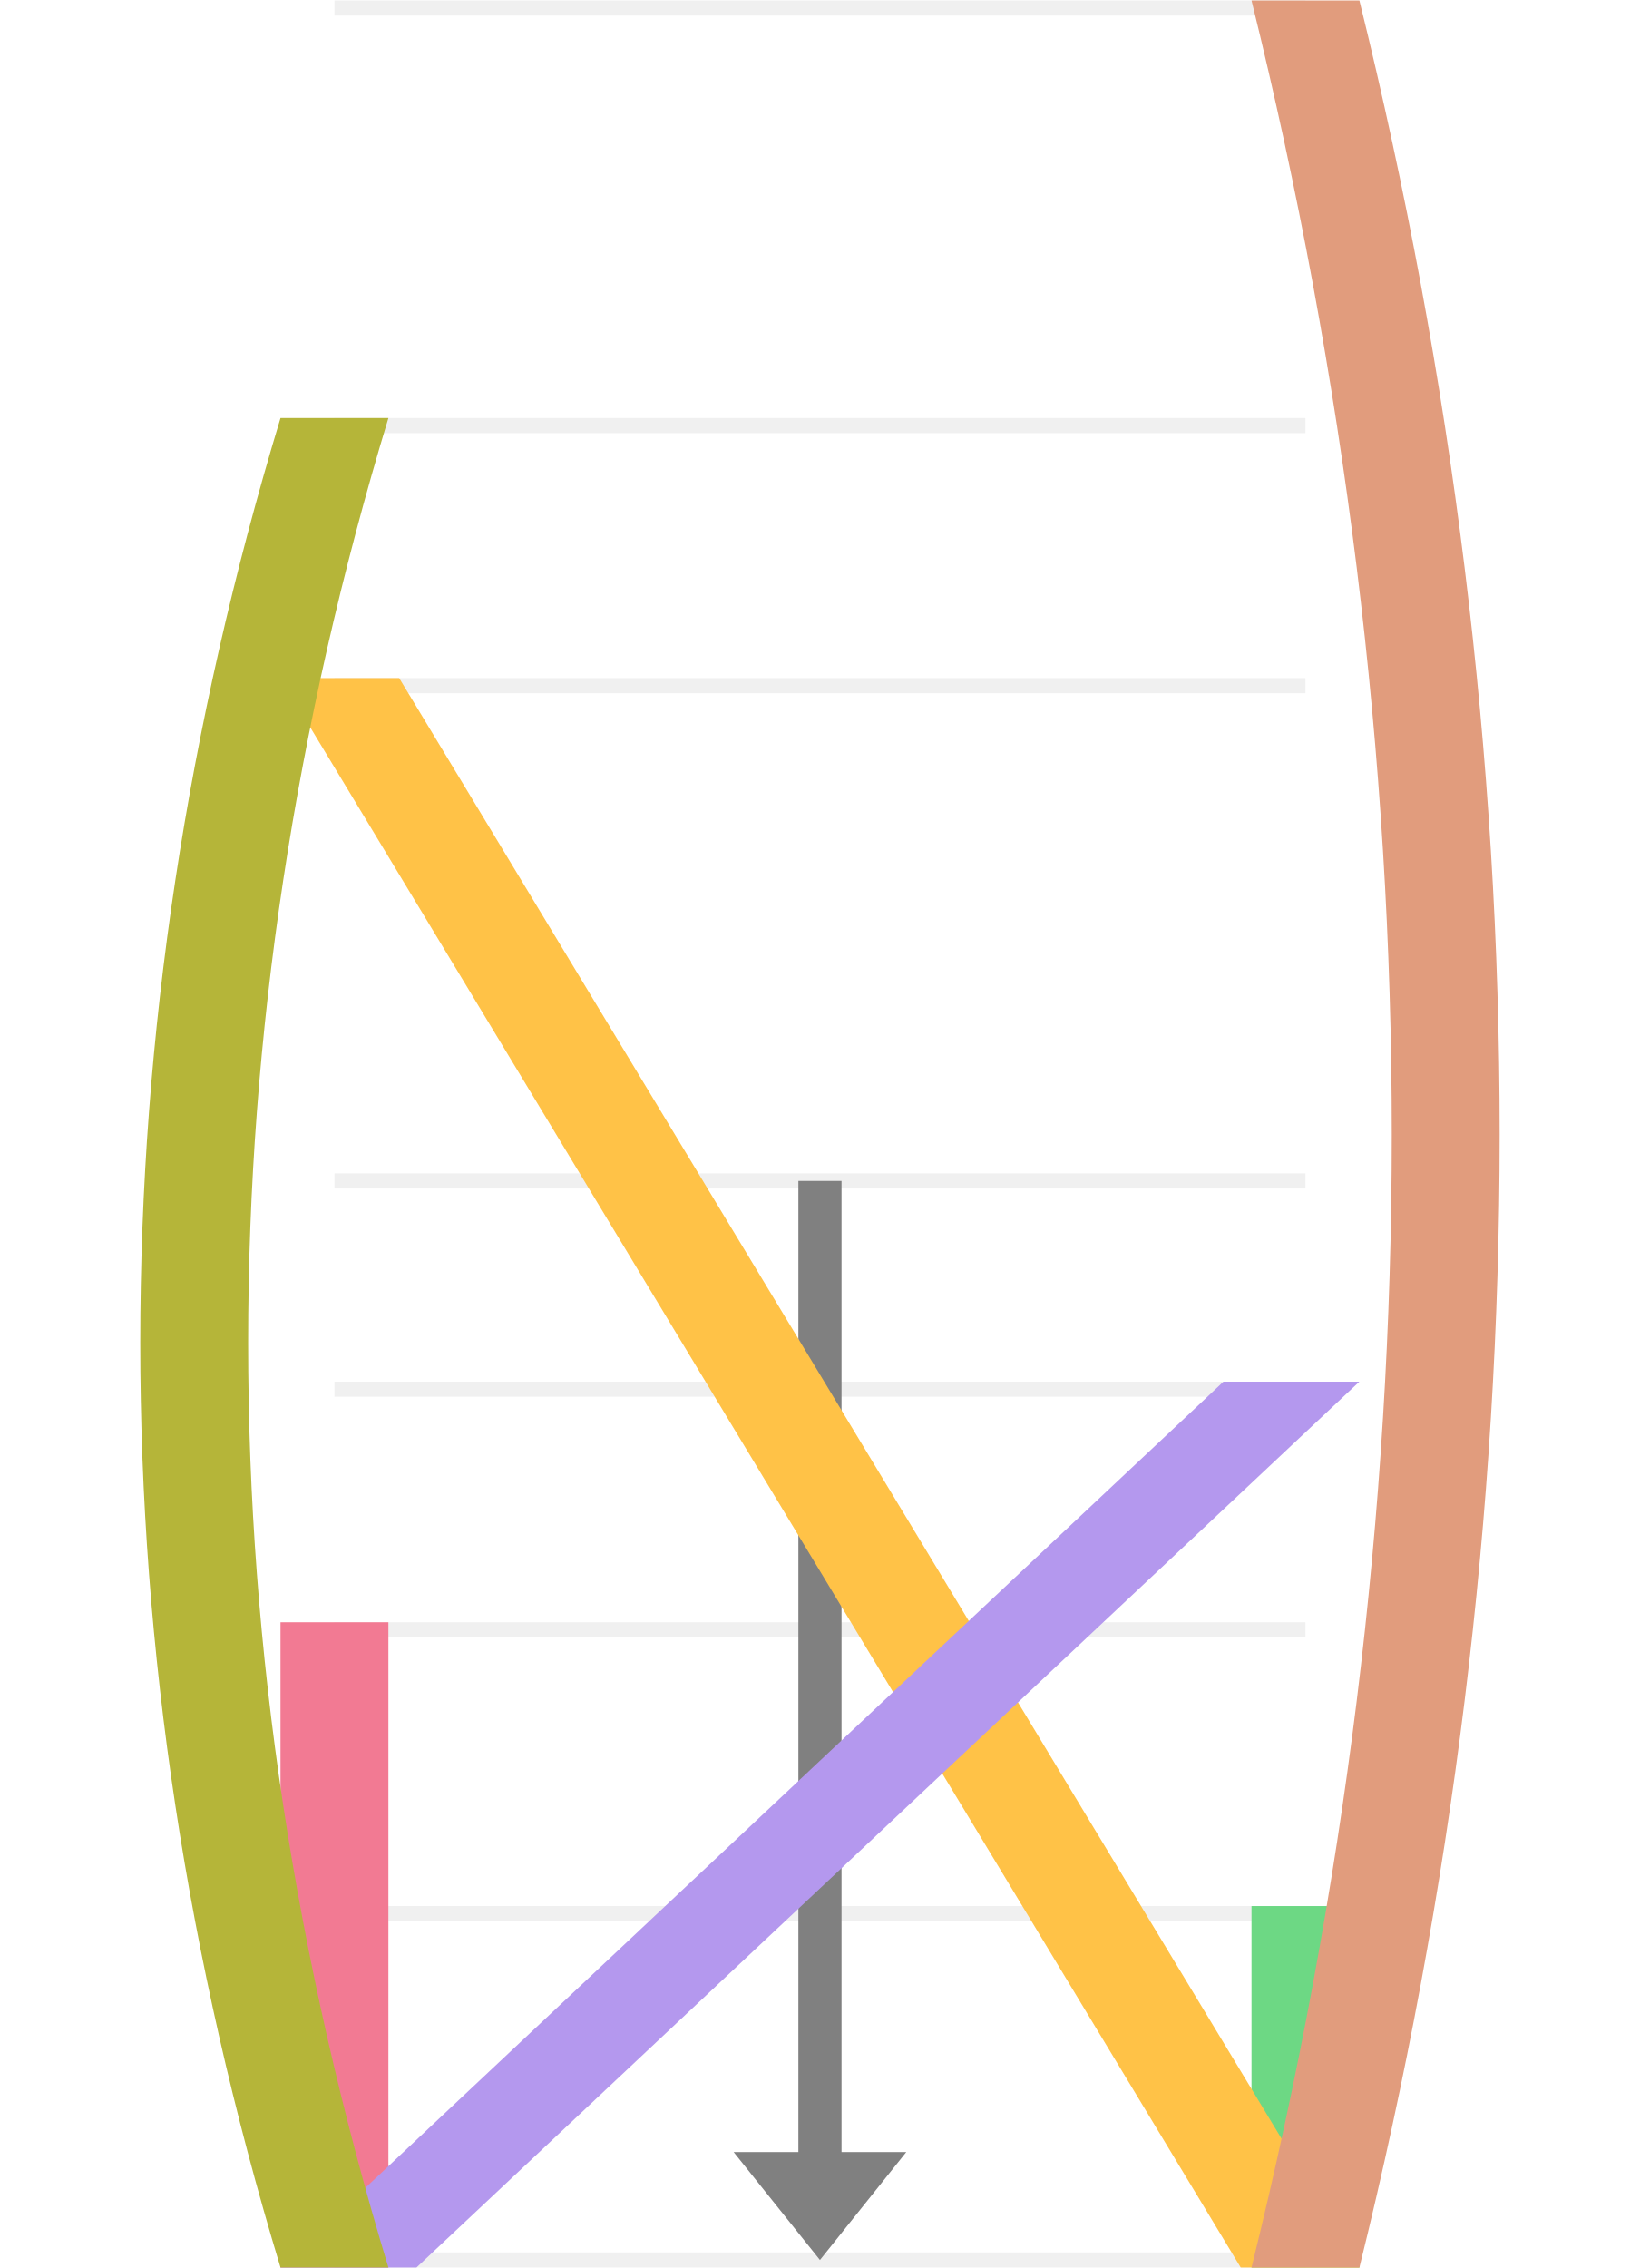
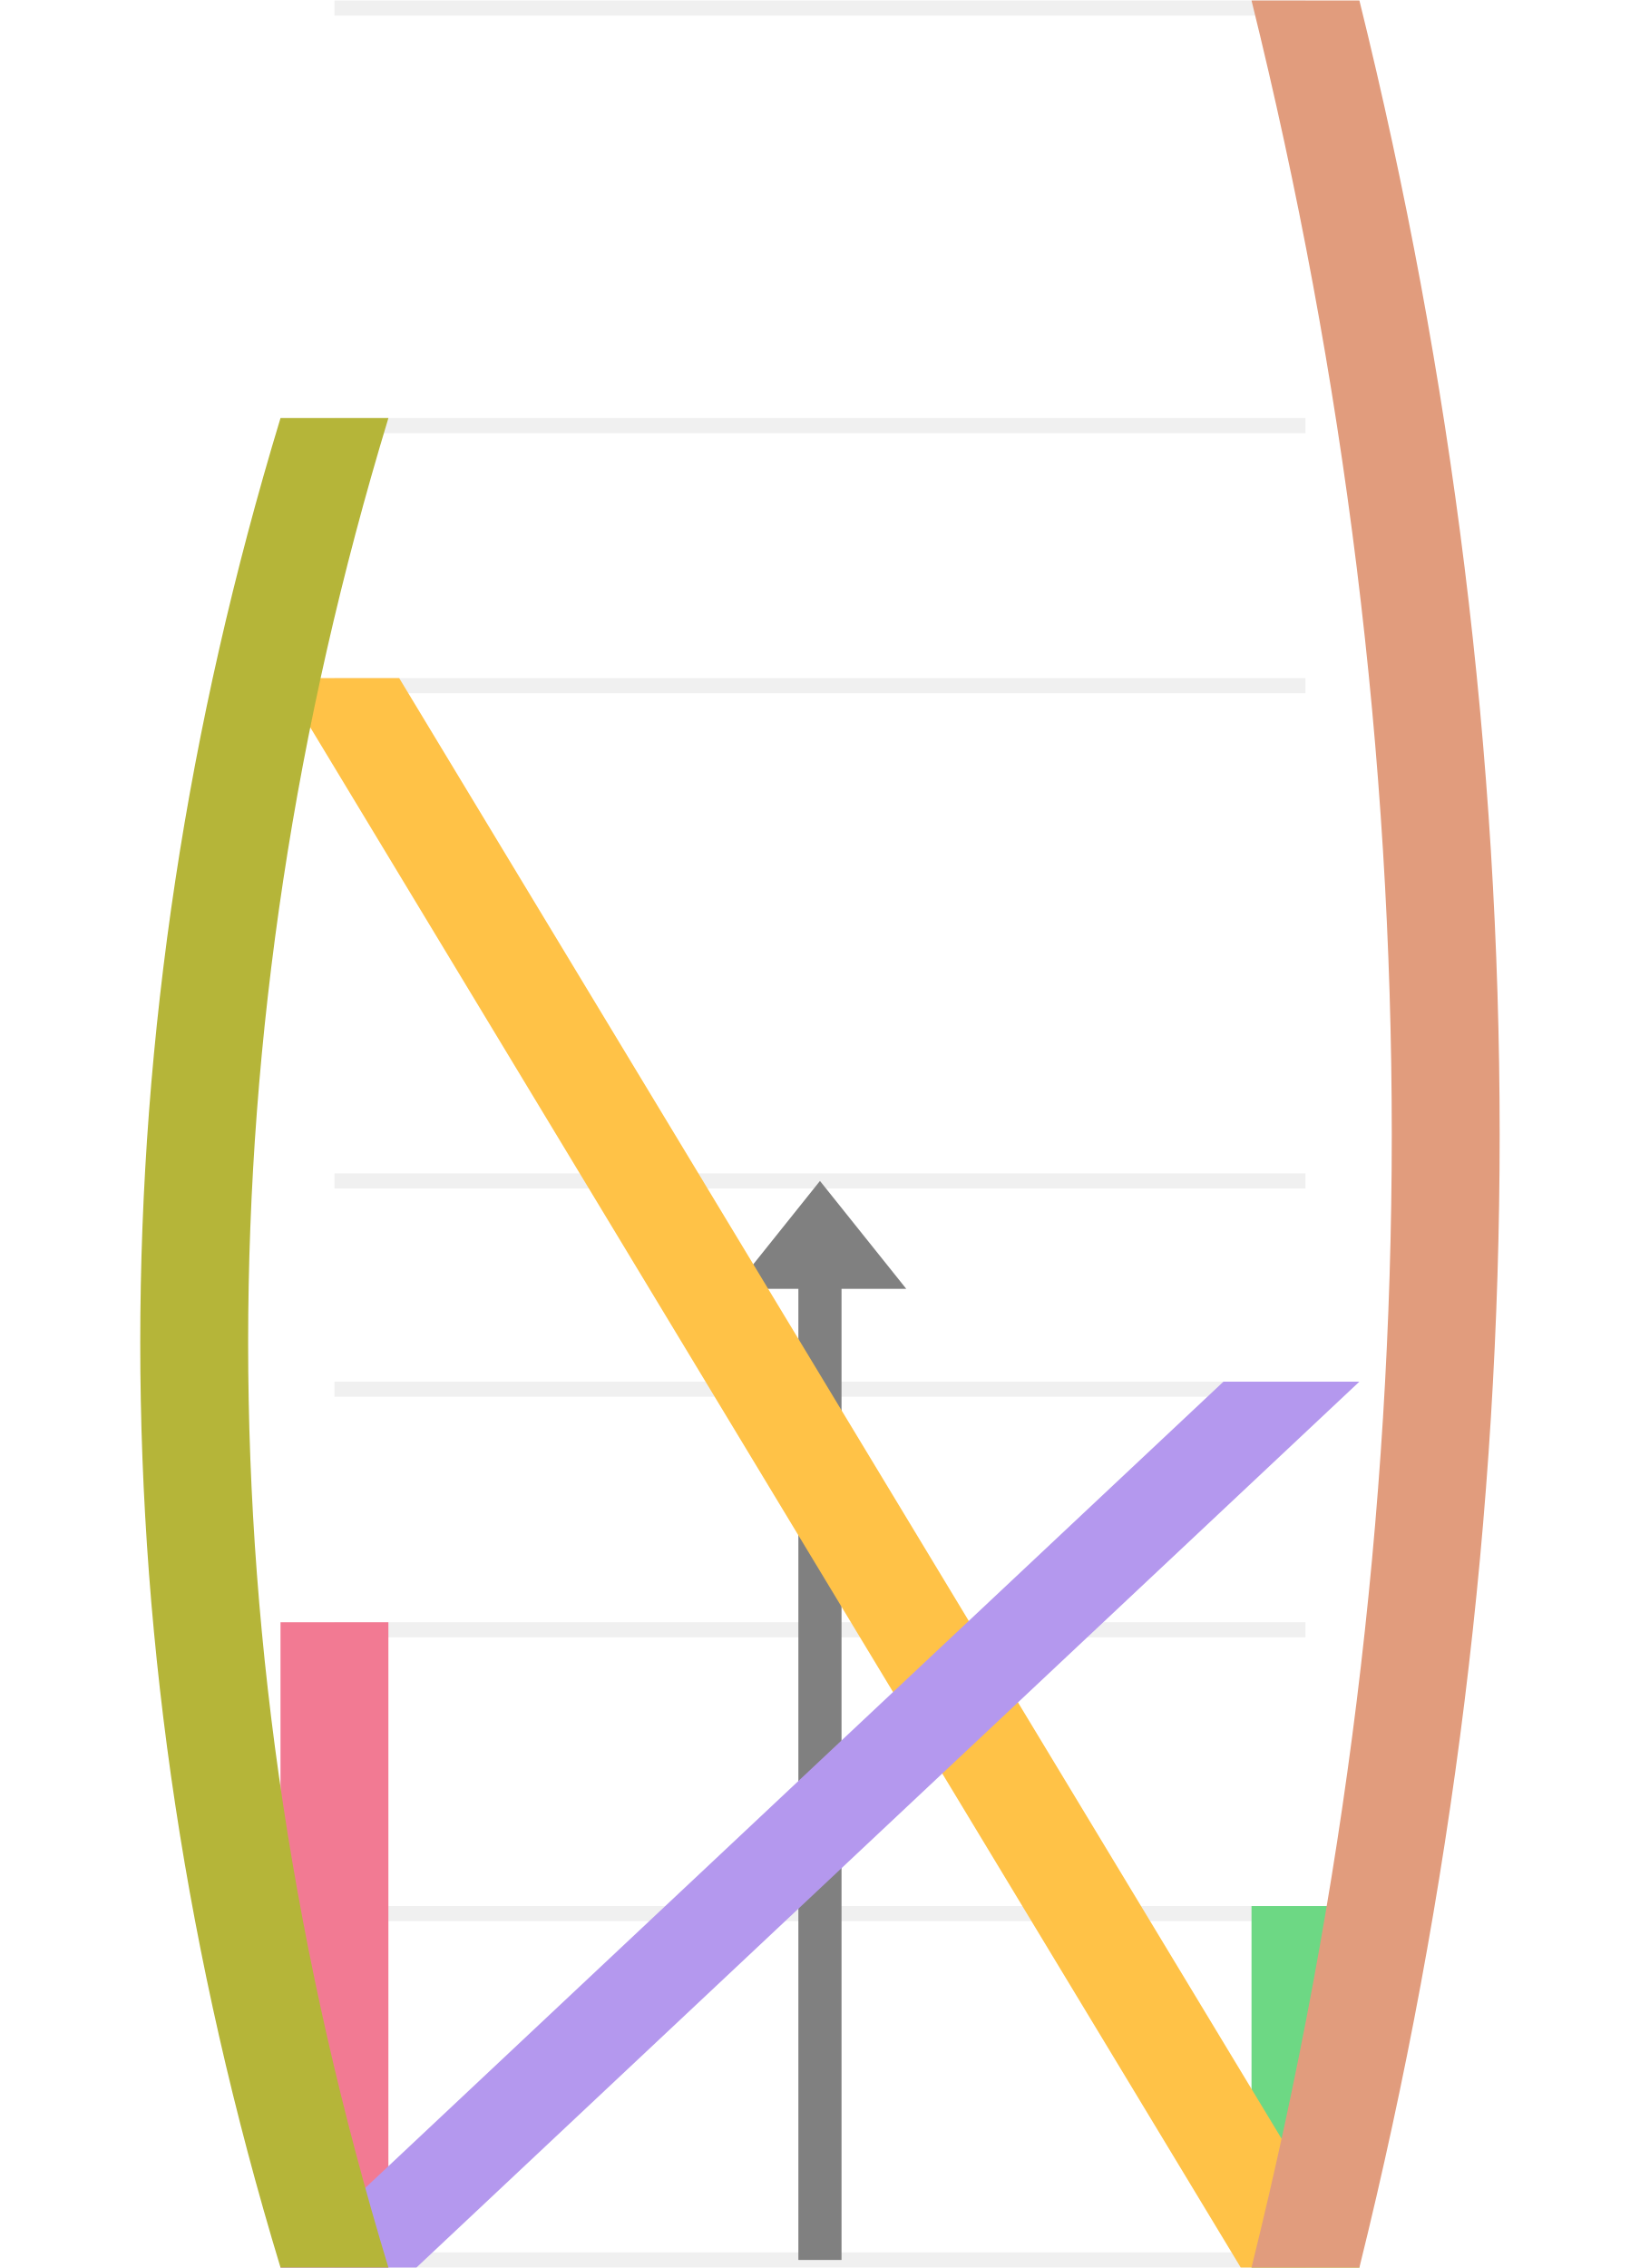
<svg xmlns="http://www.w3.org/2000/svg" width="256" height="354" viewBox="0 0 1.52 2.101">
  <polygon points="0.31,2.101,1.21,2.101,1.21,2.087,0.31,2.087" fill="#F0F0F0" />
  <polygon points="0.31,0.014,1.21,0.014,1.21,0,0.31,0" fill="#F0F0F0" />
  <polygon points="0.31,0.642,1.21,0.642,1.21,0.628,0.31,0.628" fill="#F0F0F0" />
  <polygon points="0.31,0.401,1.21,0.401,1.21,0.387,0.31,0.387" fill="#F0F0F0" />
  <polygon points="0.31,1.78,1.21,1.78,1.21,1.766,0.31,1.766" fill="#F0F0F0" />
  <polygon points="0.31,1.294,1.21,1.294,1.21,1.28,0.31,1.28" fill="#F0F0F0" />
  <polygon points="0.31,1.101,1.21,1.101,1.21,1.087,0.31,1.087" fill="#F0F0F0" />
  <polygon points="0.31,1.517,1.21,1.517,1.21,1.503,0.31,1.503" fill="#F0F0F0" />
-   <polygon points="0.76,2.094,0.84,1.994,0.78,1.994,0.78,1.094,0.74,1.094,0.74,1.994,0.68,1.994" fill="#808080" />
+   <polygon points="0.76,1.094,0.84,1.194,0.78,1.194,0.78,2.094,0.74,2.094,0.74,1.194,0.68,1.194" fill="#808080" />
  <polygon points="1.26,2.101,1.26,1.766,1.16,1.766,1.16,2.101" fill="#6DD884" />
  <polygon points="0.26,2.101,0.26,1.503,0.36,1.503,0.36,2.101" fill="#F27A93" />
  <polygon points="1.26,2.101,1.15,2.101,0.26,0.628,0.37,0.628" fill="#FFC247" />
  <polygon points="0.26,2.101,0.386,2.101,1.26,1.28,1.134,1.28" fill="#B498EE" />
  <path d="M 0.26 2.101 Q 0 1.244 0.26 0.387 L 0.36 0.387 Q 0.1 1.244 0.36 2.101 Z" fill="#B5B539" />
  <path d="M 1.26 2.101 Q 1.52 1.051 1.26 0 L 1.16 0 Q 1.42 1.051 1.16 2.101 Z" fill="#E19C7D" />
</svg>
